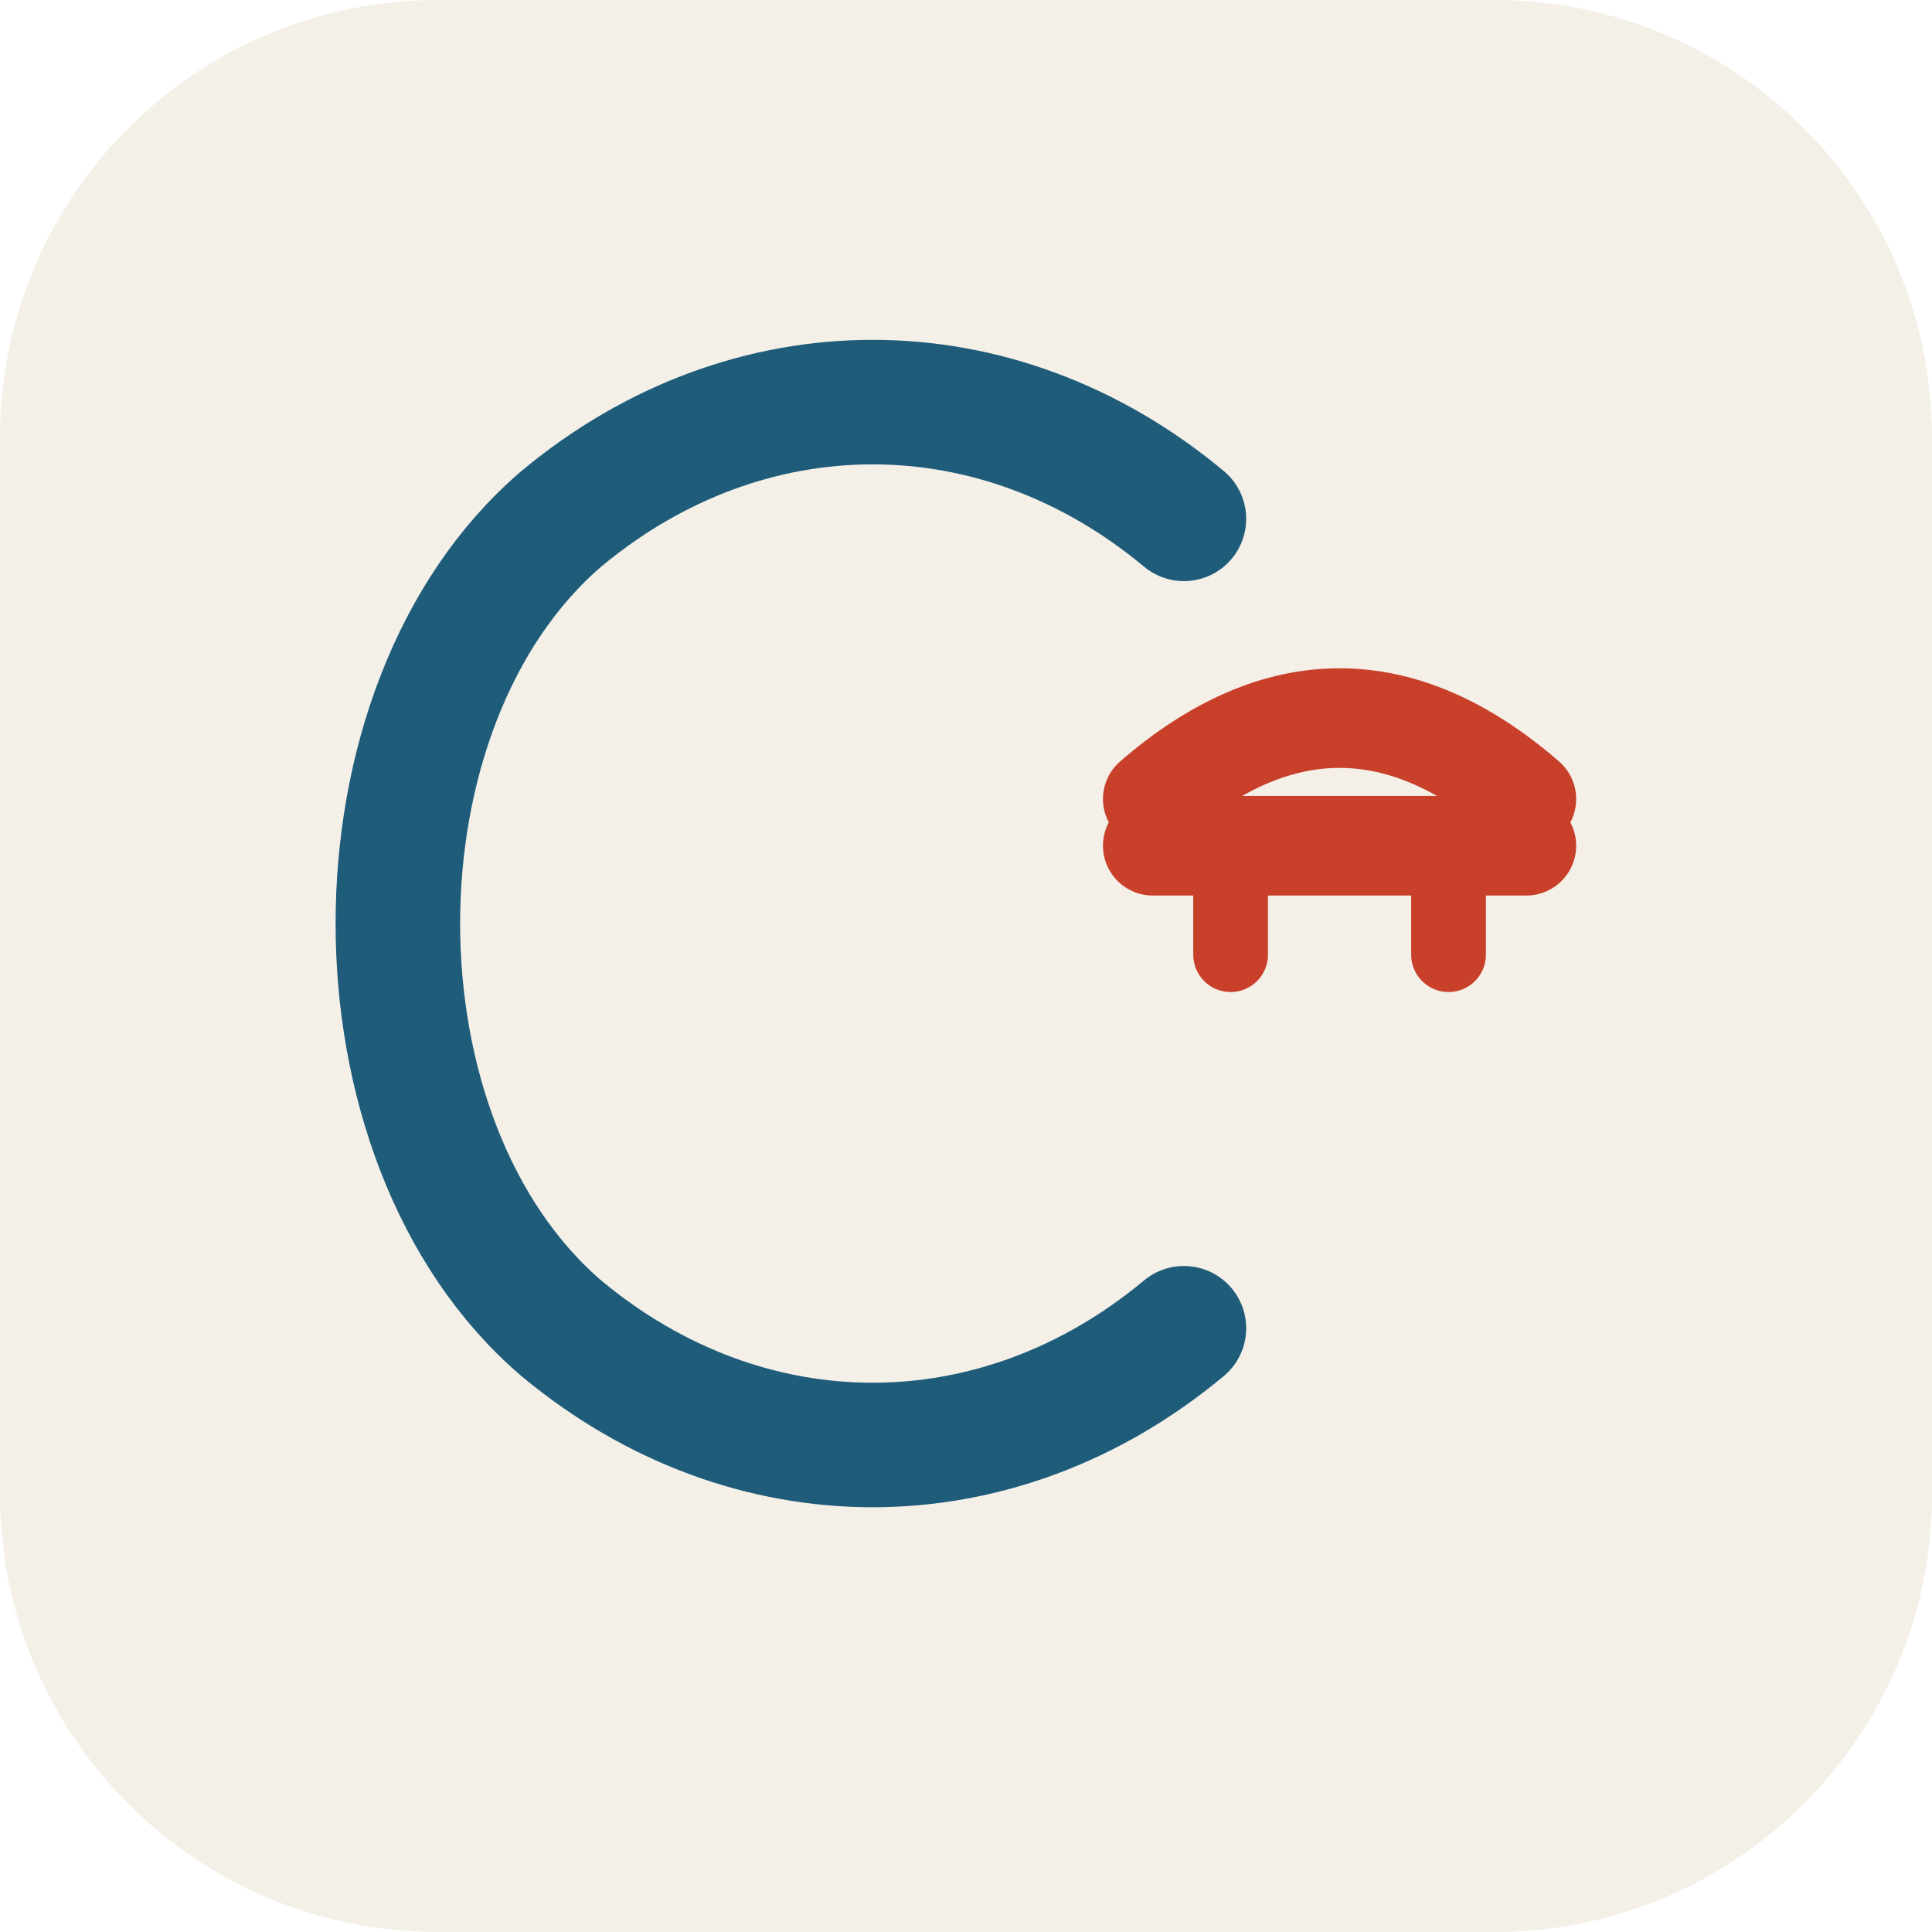
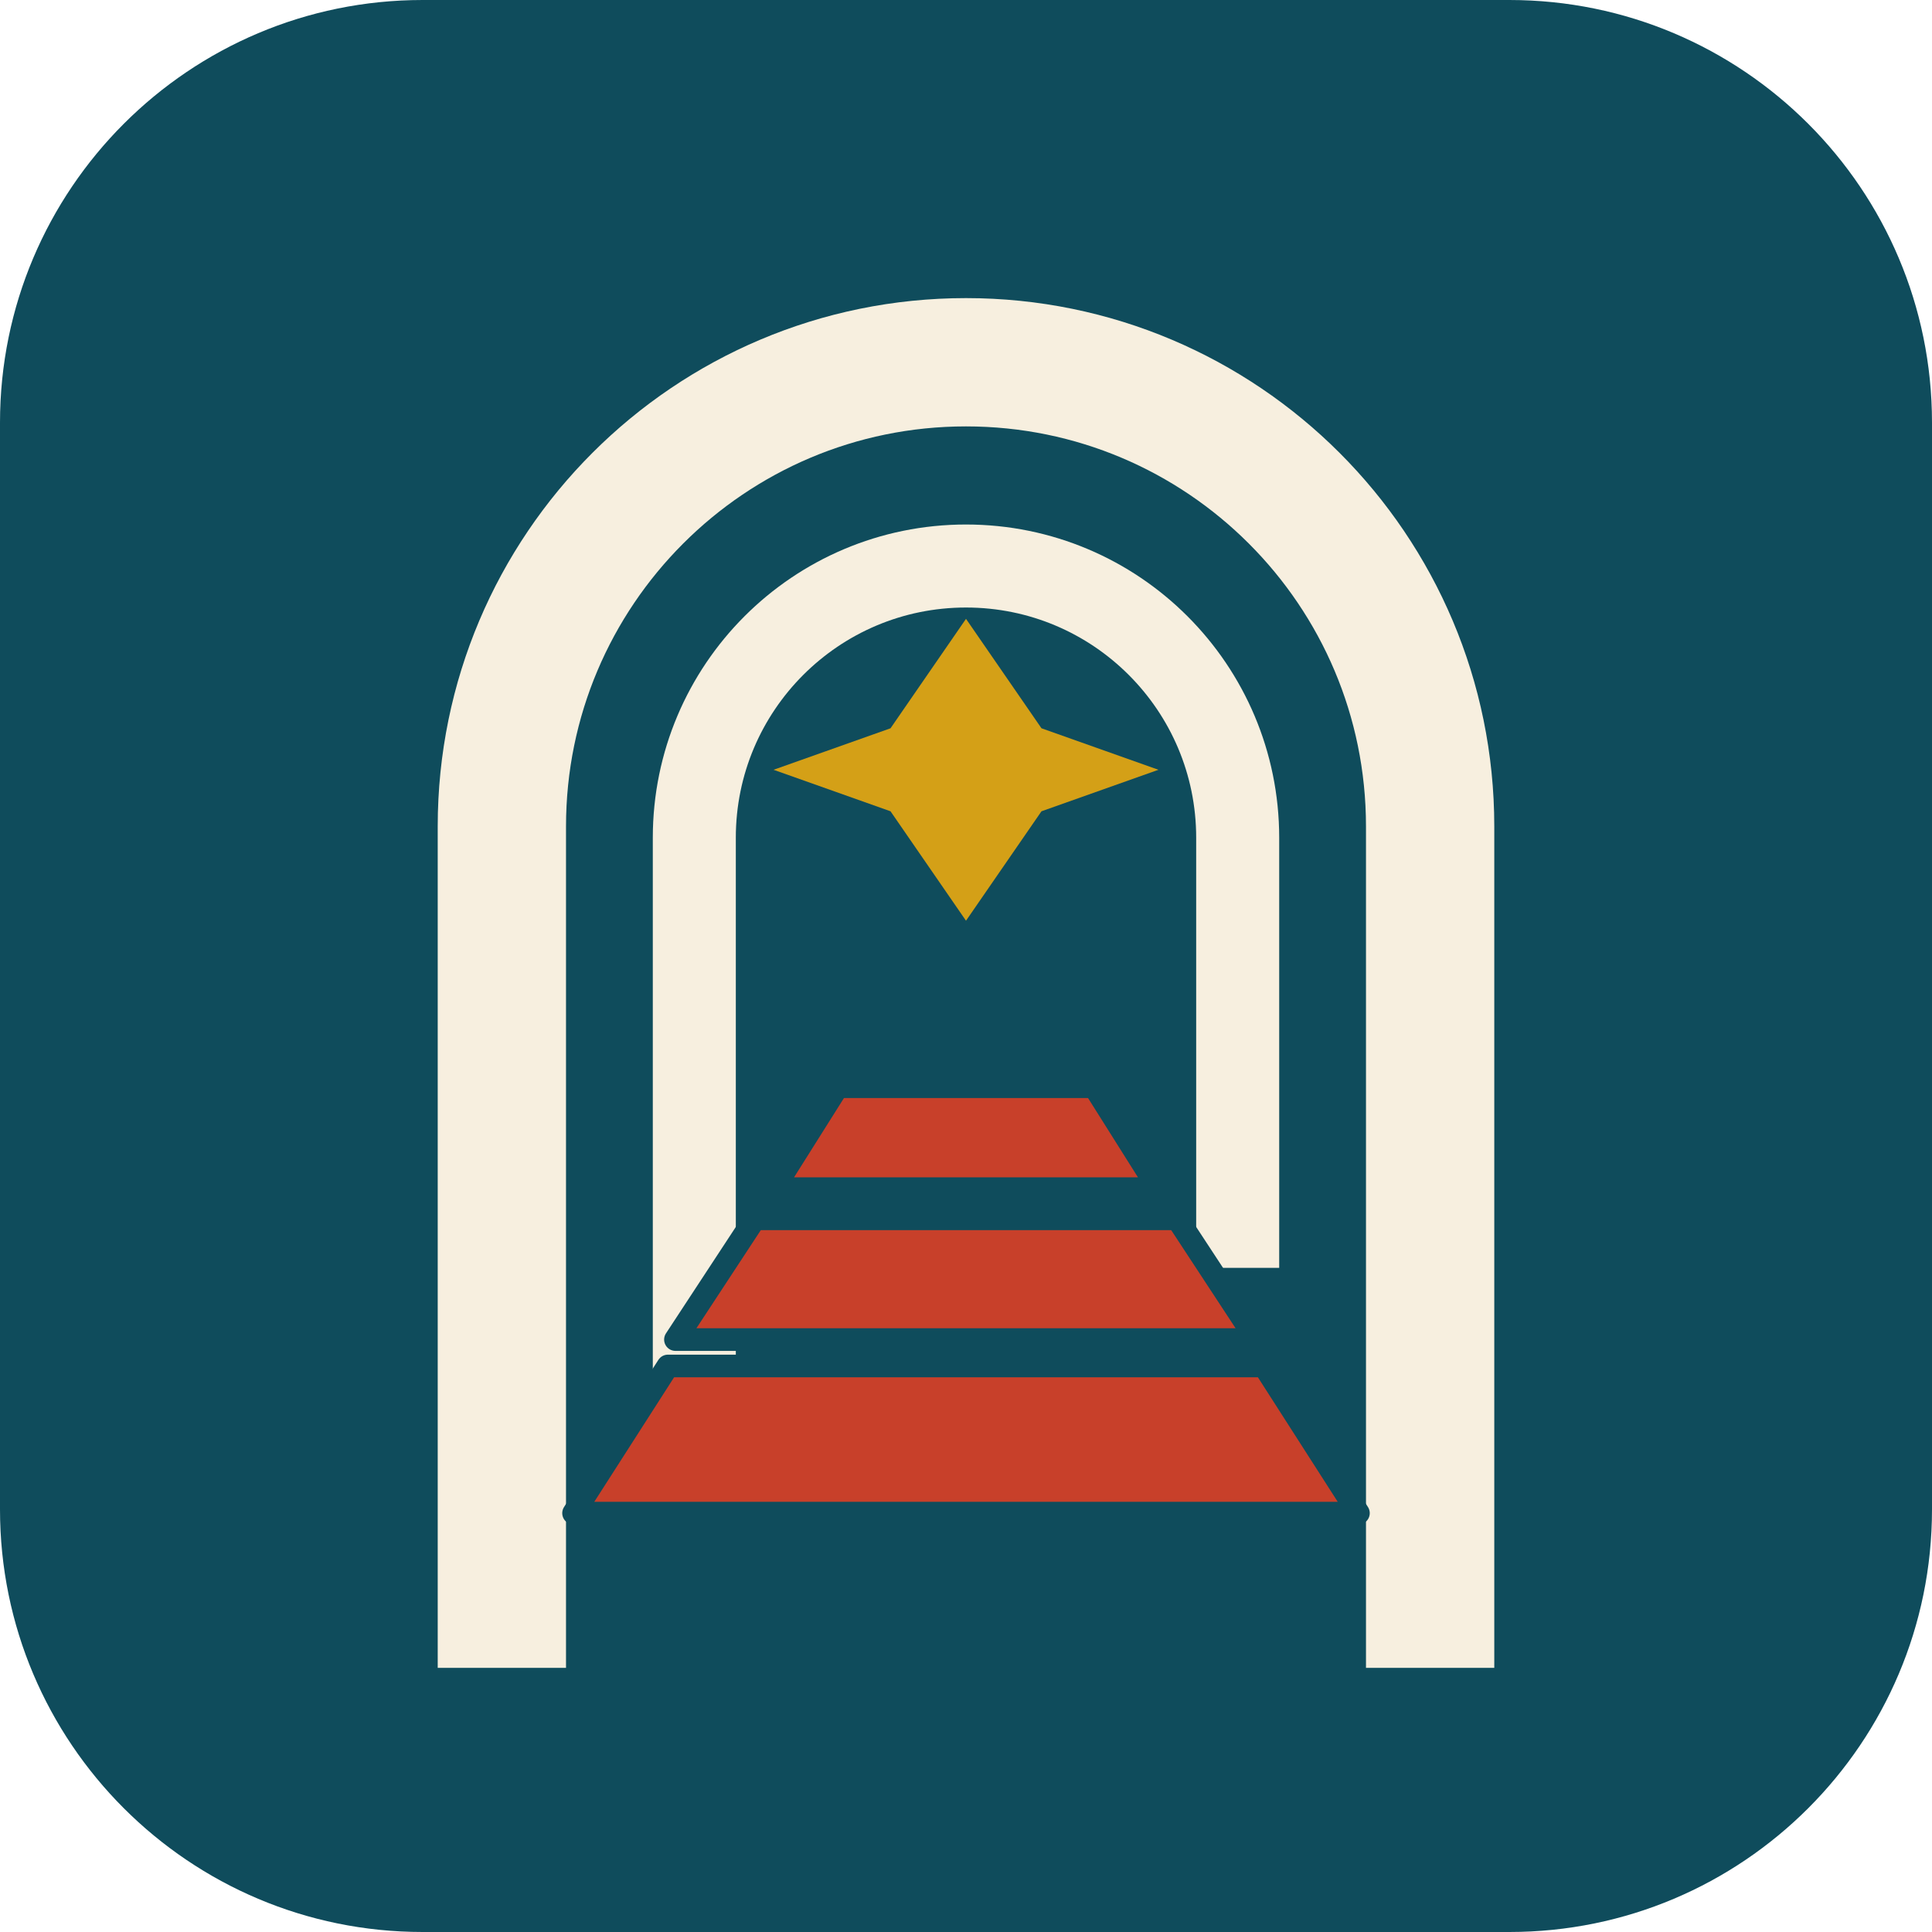
<svg xmlns="http://www.w3.org/2000/svg" viewBox="0 0 512 512">
-   <rect width="512" height="512" rx="116" fill="#f4f0e8" />
-   <g transform="translate(58 55) scale(8.25)" fill="none" stroke-linecap="round" stroke-linejoin="round">
-     <path d="M31 10C25 5 17 5 11 10 4 16 4 30 11 36 17 41 25 41 31 36" stroke="#1f5c7a" stroke-width="4" />
-     <path d="M30 19Q36 13.8 42 19M30 20.5H42" stroke="#c8402a" stroke-width="3.2" />
-     <path d="M32.5 20.5V24M39.5 20.5V24" stroke="#c8402a" stroke-width="2.4" />
+   <rect width="512" height="512" rx="112" fill="#0f4c5c" />
+   <g fill="none" stroke="#f7efdf" stroke-linecap="square" stroke-linejoin="round">
+     <path d="M133 425V219A123 123 0 0 1 379 219V425" stroke-width="34" />
+     <path d="M184 383V222A72 72 0 0 1 328 222V325" stroke-width="22" />
  </g>
+   <path d="M256 164l20 29 31 11-31 11-20 29-20-29-31-11 31-11z" fill="#d4a017" />
+   <path d="M222 288h68l17 27H205z" fill="#c8402a" stroke="#0f4c5c" stroke-width="6" stroke-linejoin="round" />
+   <path d="M200 323h112l21 32H179z" fill="#c8402a" stroke="#0f4c5c" stroke-width="6" stroke-linejoin="round" />
+   <path d="M177 362h158l25 39H152z" fill="#c8402a" stroke="#0f4c5c" stroke-width="6" stroke-linejoin="round" />
</svg>
